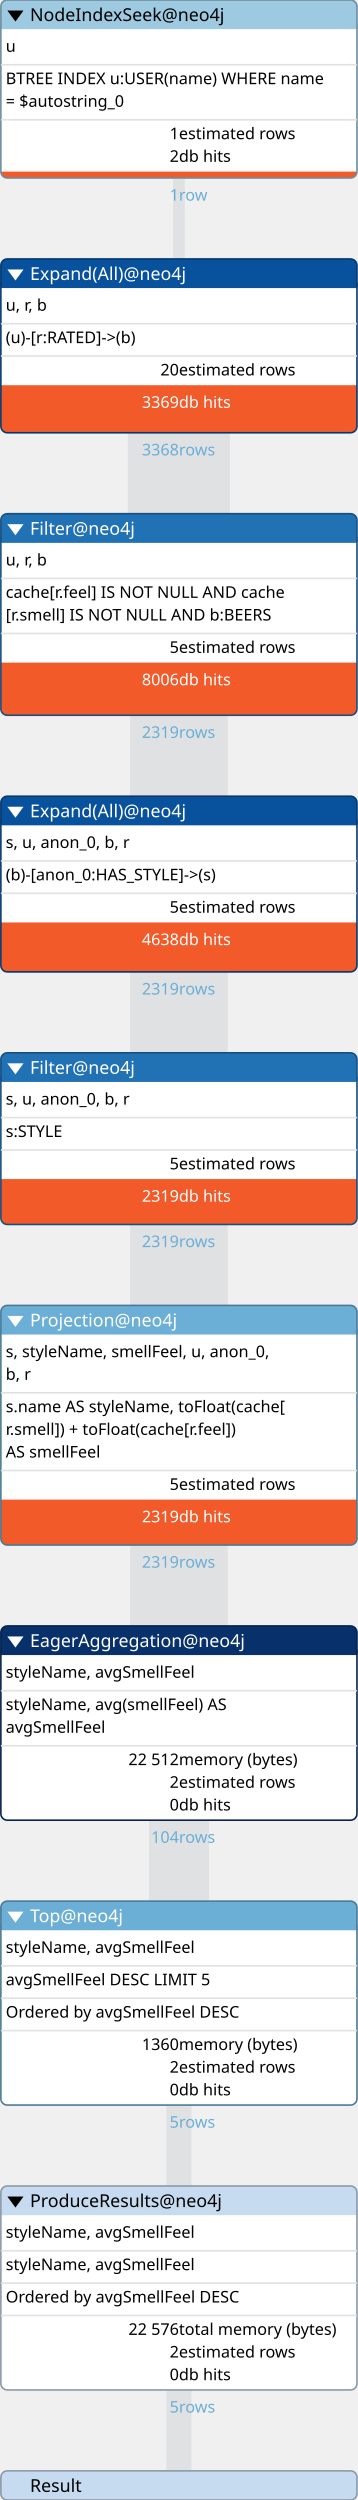
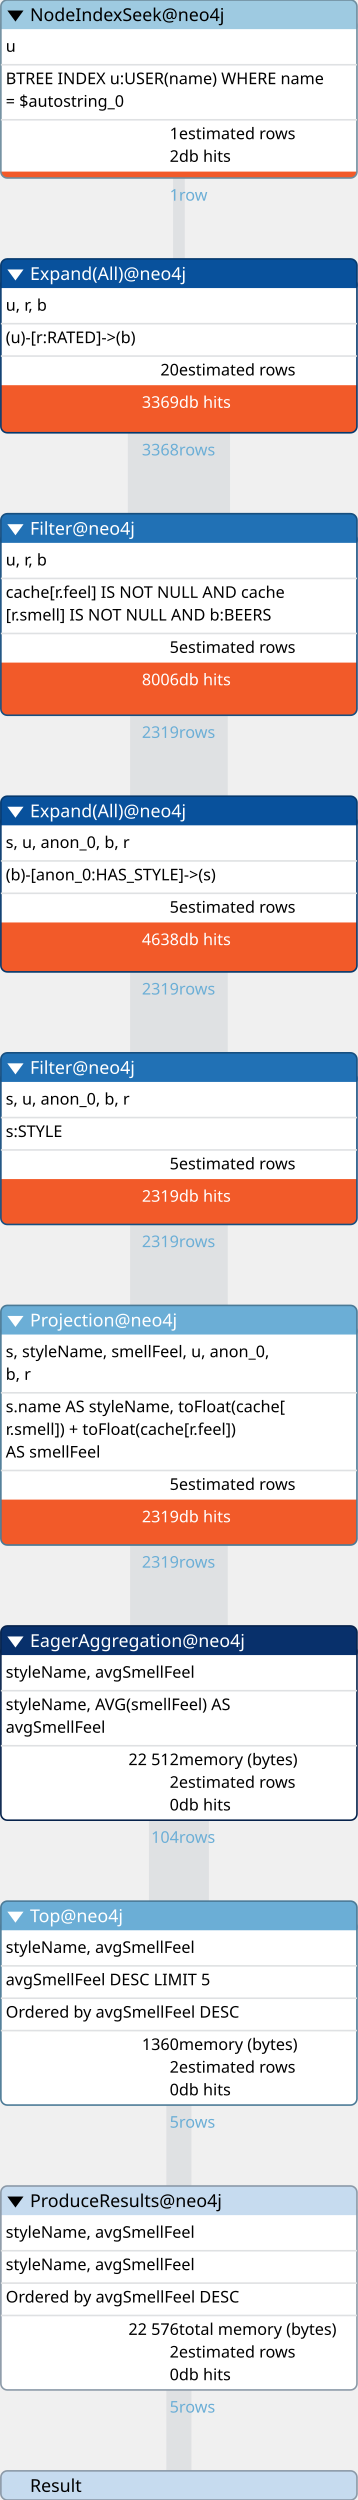
<svg xmlns="http://www.w3.org/2000/svg" width="221.072" height="1544.547" viewBox="-0.536 -1594.547 221.072 1544.547">
  <g class="layer links">
    <g class="link">
      <path fill="#DFE1E3" d="M 113.609 -1484.571 C 113.609 -1461.868 113.609 -1461.868 113.609 -1434.571 L 106.391 -1434.571 C 106.391 -1457.273 106.391 -1457.273 106.391 -1484.571 Z" />
      <text font-size="10" font-family="sans-serif" fill="rgb(107, 174, 214)" x="110" y="-1470.571" text-anchor="end">1 </text>
      <text font-size="10" font-family="sans-serif" fill="rgb(107, 174, 214)" x="110" y="-1470.571" text-anchor="start">row</text>
    </g>
    <g class="link">
      <path fill="#DFE1E3" d="M 141.572 -1327.174 C 141.572 -1318.089 141.572 -1318.089 141.572 -1277.174 L 78.428 -1277.174 C 78.428 -1286.258 78.428 -1286.258 78.428 -1327.174 Z" />
      <text font-size="10" font-family="sans-serif" fill="rgb(107, 174, 214)" x="110" y="-1313.174" text-anchor="end">3368 </text>
      <text font-size="10" font-family="sans-serif" fill="rgb(107, 174, 214)" x="110" y="-1313.174" text-anchor="start">rows</text>
    </g>
    <g class="link">
      <path fill="#DFE1E3" d="M 140.168 -1152.645 C 140.168 -1143.56 140.168 -1143.56 140.168 -1102.645 L 79.832 -1102.645 C 79.832 -1111.73 79.832 -1111.73 79.832 -1152.645 Z" />
      <text font-size="10" font-family="sans-serif" fill="rgb(107, 174, 214)" x="110" y="-1138.645" text-anchor="end">2319 </text>
      <text font-size="10" font-family="sans-serif" fill="rgb(107, 174, 214)" x="110" y="-1138.645" text-anchor="start">rows</text>
    </g>
    <g class="link">
      <path fill="#DFE1E3" d="M 140.168 -994.091 C 140.168 -985.007 140.168 -985.007 140.168 -944.091 L 79.832 -944.091 C 79.832 -953.176 79.832 -953.176 79.832 -994.091 Z" />
      <text font-size="10" font-family="sans-serif" fill="rgb(107, 174, 214)" x="110" y="-980.091" text-anchor="end">2319 </text>
      <text font-size="10" font-family="sans-serif" fill="rgb(107, 174, 214)" x="110" y="-980.091" text-anchor="start">rows</text>
    </g>
    <g class="link">
      <path fill="#DFE1E3" d="M 140.168 -838.046 C 140.168 -828.961 140.168 -828.961 140.168 -788.046 L 79.832 -788.046 C 79.832 -797.13 79.832 -797.13 79.832 -838.046 Z" />
      <text font-size="10" font-family="sans-serif" fill="rgb(107, 174, 214)" x="110" y="-824.046" text-anchor="end">2319 </text>
      <text font-size="10" font-family="sans-serif" fill="rgb(107, 174, 214)" x="110" y="-824.046" text-anchor="start">rows</text>
    </g>
    <g class="link">
      <path fill="#DFE1E3" d="M 140.168 -640 C 140.168 -630.915 140.168 -630.915 140.168 -590 L 79.832 -590 C 79.832 -599.085 79.832 -599.085 79.832 -640 Z" />
      <text font-size="10" font-family="sans-serif" fill="rgb(107, 174, 214)" x="110" y="-626" text-anchor="end">2319 </text>
      <text font-size="10" font-family="sans-serif" fill="rgb(107, 174, 214)" x="110" y="-626" text-anchor="start">rows</text>
    </g>
    <g class="link">
      <path fill="#DFE1E3" d="M 128.517 -470 C 128.517 -456.788 128.517 -456.788 128.517 -420 L 91.483 -420 C 91.483 -433.212 91.483 -433.212 91.483 -470 Z" />
      <text font-size="10" font-family="sans-serif" fill="rgb(107, 174, 214)" x="110" y="-456" text-anchor="end">104 </text>
      <text font-size="10" font-family="sans-serif" fill="rgb(107, 174, 214)" x="110" y="-456" text-anchor="start">rows</text>
    </g>
    <g class="link">
      <path fill="#DFE1E3" d="M 117.744 -294 C 117.744 -273.93 117.744 -273.93 117.744 -244 L 102.256 -244 C 102.256 -264.07 102.256 -264.07 102.256 -294 Z" />
      <text font-size="10" font-family="sans-serif" fill="rgb(107, 174, 214)" x="110" y="-280" text-anchor="end">5 </text>
      <text font-size="10" font-family="sans-serif" fill="rgb(107, 174, 214)" x="110" y="-280" text-anchor="start">rows</text>
    </g>
    <g class="link">
      <path fill="#DFE1E3" d="M 117.744 -118 C 117.744 -97.93 117.744 -97.93 117.744 -68 L 102.256 -68 C 102.256 -88.07 102.256 -88.07 102.256 -118 Z" />
      <text font-size="10" font-family="sans-serif" fill="rgb(107, 174, 214)" x="110" y="-104" text-anchor="end">5 </text>
      <text font-size="10" font-family="sans-serif" fill="rgb(107, 174, 214)" x="110" y="-104" text-anchor="start">rows</text>
    </g>
  </g>
  <g class="layer operators">
    <g class="operator" transform="translate(0, -68)">
      <rect class="background" width="220" height="18" rx="4" ry="4" fill="rgb(255, 255, 255)" />
      <g class="header" pointer-events="all">
        <path class="banner" d="M 216 0 A 4 4 0 0 1 220 4 L 220 14 A 4 4 0 0 1 216 18 L 4 18 A 4 4 0 0 1 0 14 L 0 4 A 4 4 0 0 1 4 0 Z" style="fill: rgb(198, 219, 239);" />
        <text class="title" font-size="11" font-family="sans-serif" x="18" y="13" fill="#000000">Result</text>
      </g>
      <path class="cost" fill="#F25A29" d="M 216 18 A 4 4 0 0 1 216 18 L 4 18 A 4 4 0 0 1 4 18 Z" />
      <rect class="outline" width="220" rx="4" ry="4" fill="none" stroke-width="1" style="stroke: rgb(139, 153, 167);" height="18" />
    </g>
    <g class="operator" transform="translate(0, -244)">
      <rect class="background" width="220" height="126" rx="4" ry="4" fill="rgb(255, 255, 255)" />
      <g class="header" pointer-events="all">
        <path class="banner" d="M 216 0 A 4 4 0 0 1 220 4 L 220 14 A 4 4 0 0 1 220 18 L 0 18 A 4 4 0 0 1 0 14 L 0 4 A 4 4 0 0 1 4 0 Z" style="fill: rgb(198, 219, 239);" />
        <path class="expand" fill="#000000" d="M -5 -10 L 8.66 0 L -5 10 Z" transform="translate(9, 9) rotate(90) scale(0.5,0.5)" />
        <text class="title" font-size="11" font-family="sans-serif" x="18" y="13" fill="#000000">ProduceResults@neo4j</text>
      </g>
      <path class="cost" fill="#F25A29" d="M 216 126 A 4 4 0 0 1 216 126 L 4 126 A 4 4 0 0 1 4 126 Z" />
      <rect class="outline" width="220" rx="4" ry="4" fill="none" stroke-width="1" style="stroke: rgb(139, 153, 167);" height="126" />
      <g class="detail identifiers" transform="translate(0, 32)" font-family="'Fira Code',Monaco,'Courier New',Terminal,monospace">
        <text font-size="10" x="3" text-anchor="start" fill="black" font-family="sans-serif">styleName, avgSmellFeel</text>
      </g>
      <g class="detail padding" transform="translate(0, 46)" font-family="'Helvetica Neue',Helvetica,Arial,sans-serif">
        <text font-size="10" x="3" text-anchor="start" fill="black" font-family="sans-serif" />
        <path class="divider" visibility="visible" d="M 0 -6 L 220 -6" stroke="#DFE1E3" />
      </g>
      <g class="detail expression" transform="translate(0, 52)" font-family="'Fira Code',Monaco,'Courier New',Terminal,monospace">
        <text font-size="10" x="3" text-anchor="start" fill="black" font-family="sans-serif">styleName, avgSmellFeel</text>
      </g>
      <g class="detail padding" transform="translate(0, 66)" font-family="'Helvetica Neue',Helvetica,Arial,sans-serif">
        <text font-size="10" x="3" text-anchor="start" fill="black" font-family="sans-serif" />
        <path class="divider" visibility="visible" d="M 0 -6 L 220 -6" stroke="#DFE1E3" />
      </g>
      <g class="detail order" transform="translate(0, 72)" font-family="'Helvetica Neue',Helvetica,Arial,sans-serif">
        <text font-size="10" x="3" text-anchor="start" fill="black" font-family="sans-serif">Ordered by avgSmellFeel DESC</text>
      </g>
      <g class="detail padding" transform="translate(0, 86)" font-family="'Helvetica Neue',Helvetica,Arial,sans-serif">
        <text font-size="10" x="3" text-anchor="start" fill="black" font-family="sans-serif" />
        <path class="divider" visibility="visible" d="M 0 -6 L 220 -6" stroke="#DFE1E3" />
      </g>
      <g class="detail global-memory" transform="translate(0, 92)" font-family="'Helvetica Neue',Helvetica,Arial,sans-serif">
        <text font-size="10" x="110" text-anchor="end" fill="black" font-family="sans-serif">22 576 </text>
        <text font-size="10" x="110" text-anchor="start" fill="black" font-family="sans-serif">total memory (bytes)</text>
      </g>
      <g class="detail estimated-rows" transform="translate(0, 106)" font-family="'Helvetica Neue',Helvetica,Arial,sans-serif">
        <text font-size="10" x="110" text-anchor="end" fill="black" font-family="sans-serif">2 </text>
        <text font-size="10" x="110" text-anchor="start" fill="black" font-family="sans-serif">estimated rows</text>
      </g>
      <g class="detail db-hits" transform="translate(0, 120)" font-family="'Helvetica Neue',Helvetica,Arial,sans-serif">
        <text font-size="10" x="110" text-anchor="end" fill="black" font-family="sans-serif">0 </text>
        <text font-size="10" x="110" text-anchor="start" fill="black" font-family="sans-serif">db hits</text>
      </g>
    </g>
    <g class="operator" transform="translate(0, -420)">
      <rect class="background" width="220" height="126" rx="4" ry="4" fill="rgb(255, 255, 255)" />
      <g class="header" pointer-events="all">
        <path class="banner" d="M 216 0 A 4 4 0 0 1 220 4 L 220 14 A 4 4 0 0 1 220 18 L 0 18 A 4 4 0 0 1 0 14 L 0 4 A 4 4 0 0 1 4 0 Z" style="fill: rgb(107, 174, 214);" />
        <path class="expand" fill="#FFFFFF" d="M -5 -10 L 8.66 0 L -5 10 Z" transform="translate(9, 9) rotate(90) scale(0.5,0.5)" />
        <text class="title" font-size="11" font-family="sans-serif" x="18" y="13" fill="#FFFFFF">Top@neo4j</text>
      </g>
      <path class="cost" fill="#F25A29" d="M 216 126 A 4 4 0 0 1 216 126 L 4 126 A 4 4 0 0 1 4 126 Z" />
      <rect class="outline" width="220" rx="4" ry="4" fill="none" stroke-width="1" style="stroke: rgb(75, 122, 150);" height="126" />
      <g class="detail identifiers" transform="translate(0, 32)" font-family="'Fira Code',Monaco,'Courier New',Terminal,monospace">
        <text font-size="10" x="3" text-anchor="start" fill="black" font-family="sans-serif">styleName, avgSmellFeel</text>
      </g>
      <g class="detail padding" transform="translate(0, 46)" font-family="'Helvetica Neue',Helvetica,Arial,sans-serif">
        <text font-size="10" x="3" text-anchor="start" fill="black" font-family="sans-serif" />
        <path class="divider" visibility="visible" d="M 0 -6 L 220 -6" stroke="#DFE1E3" />
      </g>
      <g class="detail expression" transform="translate(0, 52)" font-family="'Fira Code',Monaco,'Courier New',Terminal,monospace">
        <text font-size="10" x="3" text-anchor="start" fill="black" font-family="sans-serif">avgSmellFeel DESC LIMIT 5</text>
      </g>
      <g class="detail padding" transform="translate(0, 66)" font-family="'Helvetica Neue',Helvetica,Arial,sans-serif">
        <text font-size="10" x="3" text-anchor="start" fill="black" font-family="sans-serif" />
        <path class="divider" visibility="visible" d="M 0 -6 L 220 -6" stroke="#DFE1E3" />
      </g>
      <g class="detail order" transform="translate(0, 72)" font-family="'Helvetica Neue',Helvetica,Arial,sans-serif">
        <text font-size="10" x="3" text-anchor="start" fill="black" font-family="sans-serif">Ordered by avgSmellFeel DESC</text>
      </g>
      <g class="detail padding" transform="translate(0, 86)" font-family="'Helvetica Neue',Helvetica,Arial,sans-serif">
        <text font-size="10" x="3" text-anchor="start" fill="black" font-family="sans-serif" />
        <path class="divider" visibility="visible" d="M 0 -6 L 220 -6" stroke="#DFE1E3" />
      </g>
      <g class="detail operator-memory" transform="translate(0, 92)" font-family="'Helvetica Neue',Helvetica,Arial,sans-serif">
        <text font-size="10" x="110" text-anchor="end" fill="black" font-family="sans-serif">1360 </text>
        <text font-size="10" x="110" text-anchor="start" fill="black" font-family="sans-serif">memory (bytes)</text>
      </g>
      <g class="detail estimated-rows" transform="translate(0, 106)" font-family="'Helvetica Neue',Helvetica,Arial,sans-serif">
        <text font-size="10" x="110" text-anchor="end" fill="black" font-family="sans-serif">2 </text>
        <text font-size="10" x="110" text-anchor="start" fill="black" font-family="sans-serif">estimated rows</text>
      </g>
      <g class="detail db-hits" transform="translate(0, 120)" font-family="'Helvetica Neue',Helvetica,Arial,sans-serif">
        <text font-size="10" x="110" text-anchor="end" fill="black" font-family="sans-serif">0 </text>
        <text font-size="10" x="110" text-anchor="start" fill="black" font-family="sans-serif">db hits</text>
      </g>
    </g>
    <g class="operator" transform="translate(0, -590)">
      <rect class="background" width="220" height="120" rx="4" ry="4" fill="rgb(255, 255, 255)" />
      <g class="header" pointer-events="all">
        <path class="banner" d="M 216 0 A 4 4 0 0 1 220 4 L 220 14 A 4 4 0 0 1 220 18 L 0 18 A 4 4 0 0 1 0 14 L 0 4 A 4 4 0 0 1 4 0 Z" style="fill: rgb(8, 48, 107);" />
        <path class="expand" fill="#FFFFFF" d="M -5 -10 L 8.66 0 L -5 10 Z" transform="translate(9, 9) rotate(90) scale(0.5,0.5)" />
        <text class="title" font-size="11" font-family="sans-serif" x="18" y="13" fill="#FFFFFF">EagerAggregation@neo4j</text>
      </g>
      <path class="cost" fill="#F25A29" d="M 216 120 A 4 4 0 0 1 216 120 L 4 120 A 4 4 0 0 1 4 120 Z" />
      <rect class="outline" width="220" rx="4" ry="4" fill="none" stroke-width="1" style="stroke: rgb(6, 34, 75);" height="120" />
      <g class="detail identifiers" transform="translate(0, 32)" font-family="'Fira Code',Monaco,'Courier New',Terminal,monospace">
        <text font-size="10" x="3" text-anchor="start" fill="black" font-family="sans-serif">styleName, avgSmellFeel</text>
      </g>
      <g class="detail padding" transform="translate(0, 46)" font-family="'Helvetica Neue',Helvetica,Arial,sans-serif">
        <text font-size="10" x="3" text-anchor="start" fill="black" font-family="sans-serif" />
        <path class="divider" visibility="visible" d="M 0 -6 L 220 -6" stroke="#DFE1E3" />
      </g>
      <g class="detail expression" transform="translate(0, 52)" font-family="'Fira Code',Monaco,'Courier New',Terminal,monospace">
-         <text font-size="10" x="3" text-anchor="start" fill="black" font-family="sans-serif">styleName, avg(smellFeel) AS </text>
+         <text font-size="10" x="3" text-anchor="start" fill="black" font-family="sans-serif">styleName, AVG(smellFeel) AS </text>
      </g>
      <g class="detail expression" transform="translate(0, 66)" font-family="'Fira Code',Monaco,'Courier New',Terminal,monospace">
        <text font-size="10" x="3" text-anchor="start" fill="black" font-family="sans-serif">avgSmellFeel</text>
      </g>
      <g class="detail padding" transform="translate(0, 80)" font-family="'Helvetica Neue',Helvetica,Arial,sans-serif">
        <text font-size="10" x="3" text-anchor="start" fill="black" font-family="sans-serif" />
        <path class="divider" visibility="visible" d="M 0 -6 L 220 -6" stroke="#DFE1E3" />
      </g>
      <g class="detail operator-memory" transform="translate(0, 86)" font-family="'Helvetica Neue',Helvetica,Arial,sans-serif">
        <text font-size="10" x="110" text-anchor="end" fill="black" font-family="sans-serif">22 512 </text>
        <text font-size="10" x="110" text-anchor="start" fill="black" font-family="sans-serif">memory (bytes)</text>
      </g>
      <g class="detail estimated-rows" transform="translate(0, 100)" font-family="'Helvetica Neue',Helvetica,Arial,sans-serif">
        <text font-size="10" x="110" text-anchor="end" fill="black" font-family="sans-serif">2 </text>
        <text font-size="10" x="110" text-anchor="start" fill="black" font-family="sans-serif">estimated rows</text>
      </g>
      <g class="detail db-hits" transform="translate(0, 114)" font-family="'Helvetica Neue',Helvetica,Arial,sans-serif">
        <text font-size="10" x="110" text-anchor="end" fill="black" font-family="sans-serif">0 </text>
        <text font-size="10" x="110" text-anchor="start" fill="black" font-family="sans-serif">db hits</text>
      </g>
    </g>
    <g class="operator" transform="translate(0, -788.0457)">
      <rect class="background" width="220" height="148.046" rx="4" ry="4" fill="rgb(255, 255, 255)" />
      <g class="header" pointer-events="all">
        <path class="banner" d="M 216 0 A 4 4 0 0 1 220 4 L 220 14 A 4 4 0 0 1 220 18 L 0 18 A 4 4 0 0 1 0 14 L 0 4 A 4 4 0 0 1 4 0 Z" style="fill: rgb(107, 174, 214);" />
        <path class="expand" fill="#FFFFFF" d="M -5 -10 L 8.66 0 L -5 10 Z" transform="translate(9, 9) rotate(90) scale(0.5,0.5)" />
        <text class="title" font-size="11" font-family="sans-serif" x="18" y="13" fill="#FFFFFF">Projection@neo4j</text>
      </g>
      <path class="cost" fill="#F25A29" d="M 0 120 L 220 120 L 220 144.046 A 4 4 0 0 1 216 148.046 L 4 148.046 A 4 4 0 0 1 0 144.046 Z" />
      <text class="cost" font-size="10" font-family="sans-serif" fill="white" x="110" text-anchor="end" y="134">2319 </text>
      <text class="cost" font-size="10" font-family="sans-serif" fill="white" x="110" text-anchor="start" y="134">db hits</text>
      <rect class="outline" width="220" rx="4" ry="4" fill="none" stroke-width="1" style="stroke: rgb(75, 122, 150);" height="148.046" />
      <g class="detail identifiers" transform="translate(0, 32)" font-family="'Fira Code',Monaco,'Courier New',Terminal,monospace">
        <text font-size="10" x="3" text-anchor="start" fill="black" font-family="sans-serif">s, styleName, smellFeel, u, anon_0,</text>
      </g>
      <g class="detail identifiers" transform="translate(0, 46)" font-family="'Fira Code',Monaco,'Courier New',Terminal,monospace">
        <text font-size="10" x="3" text-anchor="start" fill="black" font-family="sans-serif"> b, r</text>
      </g>
      <g class="detail padding" transform="translate(0, 60)" font-family="'Helvetica Neue',Helvetica,Arial,sans-serif">
        <text font-size="10" x="3" text-anchor="start" fill="black" font-family="sans-serif" />
        <path class="divider" visibility="visible" d="M 0 -6 L 220 -6" stroke="#DFE1E3" />
      </g>
      <g class="detail expression" transform="translate(0, 66)" font-family="'Fira Code',Monaco,'Courier New',Terminal,monospace">
        <text font-size="10" x="3" text-anchor="start" fill="black" font-family="sans-serif">s.name AS styleName, toFloat(cache[</text>
      </g>
      <g class="detail expression" transform="translate(0, 80)" font-family="'Fira Code',Monaco,'Courier New',Terminal,monospace">
        <text font-size="10" x="3" text-anchor="start" fill="black" font-family="sans-serif">r.smell]) + toFloat(cache[r.feel]) </text>
      </g>
      <g class="detail expression" transform="translate(0, 94)" font-family="'Fira Code',Monaco,'Courier New',Terminal,monospace">
        <text font-size="10" x="3" text-anchor="start" fill="black" font-family="sans-serif">AS smellFeel</text>
      </g>
      <g class="detail padding" transform="translate(0, 108)" font-family="'Helvetica Neue',Helvetica,Arial,sans-serif">
        <text font-size="10" x="3" text-anchor="start" fill="black" font-family="sans-serif" />
        <path class="divider" visibility="visible" d="M 0 -6 L 220 -6" stroke="#DFE1E3" />
      </g>
      <g class="detail estimated-rows" transform="translate(0, 114)" font-family="'Helvetica Neue',Helvetica,Arial,sans-serif">
        <text font-size="10" x="110" text-anchor="end" fill="black" font-family="sans-serif">5 </text>
        <text font-size="10" x="110" text-anchor="start" fill="black" font-family="sans-serif">estimated rows</text>
      </g>
    </g>
    <g class="operator" transform="translate(0, -944.0915)">
      <rect class="background" width="220" height="106.046" rx="4" ry="4" fill="rgb(255, 255, 255)" />
      <g class="header" pointer-events="all">
        <path class="banner" d="M 216 0 A 4 4 0 0 1 220 4 L 220 14 A 4 4 0 0 1 220 18 L 0 18 A 4 4 0 0 1 0 14 L 0 4 A 4 4 0 0 1 4 0 Z" style="fill: rgb(33, 113, 181);" />
        <path class="expand" fill="#FFFFFF" d="M -5 -10 L 8.66 0 L -5 10 Z" transform="translate(9, 9) rotate(90) scale(0.5,0.5)" />
        <text class="title" font-size="11" font-family="sans-serif" x="18" y="13" fill="#FFFFFF">Filter@neo4j</text>
      </g>
      <path class="cost" fill="#F25A29" d="M 0 78 L 220 78 L 220 102.046 A 4 4 0 0 1 216 106.046 L 4 106.046 A 4 4 0 0 1 0 102.046 Z" />
      <text class="cost" font-size="10" font-family="sans-serif" fill="white" x="110" text-anchor="end" y="92">2319 </text>
      <text class="cost" font-size="10" font-family="sans-serif" fill="white" x="110" text-anchor="start" y="92">db hits</text>
      <rect class="outline" width="220" rx="4" ry="4" fill="none" stroke-width="1" style="stroke: rgb(23, 79, 127);" height="106.046" />
      <g class="detail identifiers" transform="translate(0, 32)" font-family="'Fira Code',Monaco,'Courier New',Terminal,monospace">
        <text font-size="10" x="3" text-anchor="start" fill="black" font-family="sans-serif">s, u, anon_0, b, r</text>
      </g>
      <g class="detail padding" transform="translate(0, 46)" font-family="'Helvetica Neue',Helvetica,Arial,sans-serif">
        <text font-size="10" x="3" text-anchor="start" fill="black" font-family="sans-serif" />
        <path class="divider" visibility="visible" d="M 0 -6 L 220 -6" stroke="#DFE1E3" />
      </g>
      <g class="detail expression" transform="translate(0, 52)" font-family="'Fira Code',Monaco,'Courier New',Terminal,monospace">
        <text font-size="10" x="3" text-anchor="start" fill="black" font-family="sans-serif">s:STYLE</text>
      </g>
      <g class="detail padding" transform="translate(0, 66)" font-family="'Helvetica Neue',Helvetica,Arial,sans-serif">
        <text font-size="10" x="3" text-anchor="start" fill="black" font-family="sans-serif" />
        <path class="divider" visibility="visible" d="M 0 -6 L 220 -6" stroke="#DFE1E3" />
      </g>
      <g class="detail estimated-rows" transform="translate(0, 72)" font-family="'Helvetica Neue',Helvetica,Arial,sans-serif">
        <text font-size="10" x="110" text-anchor="end" fill="black" font-family="sans-serif">5 </text>
        <text font-size="10" x="110" text-anchor="start" fill="black" font-family="sans-serif">estimated rows</text>
      </g>
    </g>
    <g class="operator" transform="translate(0, -1102.645)">
      <rect class="background" width="220" height="108.554" rx="4" ry="4" fill="rgb(255, 255, 255)" />
      <g class="header" pointer-events="all">
        <path class="banner" d="M 216 0 A 4 4 0 0 1 220 4 L 220 14 A 4 4 0 0 1 220 18 L 0 18 A 4 4 0 0 1 0 14 L 0 4 A 4 4 0 0 1 4 0 Z" style="fill: rgb(8, 81, 156);" />
        <path class="expand" fill="#FFFFFF" d="M -5 -10 L 8.66 0 L -5 10 Z" transform="translate(9, 9) rotate(90) scale(0.5,0.5)" />
        <text class="title" font-size="11" font-family="sans-serif" x="18" y="13" fill="#FFFFFF">Expand(All)@neo4j</text>
      </g>
      <path class="cost" fill="#F25A29" d="M 0 78 L 220 78 L 220 104.554 A 4 4 0 0 1 216 108.554 L 4 108.554 A 4 4 0 0 1 0 104.554 Z" />
      <text class="cost" font-size="10" font-family="sans-serif" fill="white" x="110" text-anchor="end" y="92">4638 </text>
      <text class="cost" font-size="10" font-family="sans-serif" fill="white" x="110" text-anchor="start" y="92">db hits</text>
      <rect class="outline" width="220" rx="4" ry="4" fill="none" stroke-width="1" style="stroke: rgb(6, 57, 109);" height="108.554" />
      <g class="detail identifiers" transform="translate(0, 32)" font-family="'Fira Code',Monaco,'Courier New',Terminal,monospace">
        <text font-size="10" x="3" text-anchor="start" fill="black" font-family="sans-serif">s, u, anon_0, b, r</text>
      </g>
      <g class="detail padding" transform="translate(0, 46)" font-family="'Helvetica Neue',Helvetica,Arial,sans-serif">
        <text font-size="10" x="3" text-anchor="start" fill="black" font-family="sans-serif" />
        <path class="divider" visibility="visible" d="M 0 -6 L 220 -6" stroke="#DFE1E3" />
      </g>
      <g class="detail expression" transform="translate(0, 52)" font-family="'Fira Code',Monaco,'Courier New',Terminal,monospace">
        <text font-size="10" x="3" text-anchor="start" fill="black" font-family="sans-serif">(b)-[anon_0:HAS_STYLE]-&gt;(s)</text>
      </g>
      <g class="detail padding" transform="translate(0, 66)" font-family="'Helvetica Neue',Helvetica,Arial,sans-serif">
        <text font-size="10" x="3" text-anchor="start" fill="black" font-family="sans-serif" />
        <path class="divider" visibility="visible" d="M 0 -6 L 220 -6" stroke="#DFE1E3" />
      </g>
      <g class="detail estimated-rows" transform="translate(0, 72)" font-family="'Helvetica Neue',Helvetica,Arial,sans-serif">
        <text font-size="10" x="110" text-anchor="end" fill="black" font-family="sans-serif">5 </text>
        <text font-size="10" x="110" text-anchor="start" fill="black" font-family="sans-serif">estimated rows</text>
      </g>
    </g>
    <g class="operator" transform="translate(0, -1277.174)">
      <rect class="background" width="220" height="124.529" rx="4" ry="4" fill="rgb(255, 255, 255)" />
      <g class="header" pointer-events="all">
        <path class="banner" d="M 216 0 A 4 4 0 0 1 220 4 L 220 14 A 4 4 0 0 1 220 18 L 0 18 A 4 4 0 0 1 0 14 L 0 4 A 4 4 0 0 1 4 0 Z" style="fill: rgb(33, 113, 181);" />
        <path class="expand" fill="#FFFFFF" d="M -5 -10 L 8.66 0 L -5 10 Z" transform="translate(9, 9) rotate(90) scale(0.5,0.5)" />
        <text class="title" font-size="11" font-family="sans-serif" x="18" y="13" fill="#FFFFFF">Filter@neo4j</text>
      </g>
      <path class="cost" fill="#F25A29" d="M 0 92 L 220 92 L 220 120.529 A 4 4 0 0 1 216 124.529 L 4 124.529 A 4 4 0 0 1 0 120.529 Z" />
      <text class="cost" font-size="10" font-family="sans-serif" fill="white" x="110" text-anchor="end" y="106">8006 </text>
      <text class="cost" font-size="10" font-family="sans-serif" fill="white" x="110" text-anchor="start" y="106">db hits</text>
      <rect class="outline" width="220" rx="4" ry="4" fill="none" stroke-width="1" style="stroke: rgb(23, 79, 127);" height="124.529" />
      <g class="detail identifiers" transform="translate(0, 32)" font-family="'Fira Code',Monaco,'Courier New',Terminal,monospace">
        <text font-size="10" x="3" text-anchor="start" fill="black" font-family="sans-serif">u, r, b</text>
      </g>
      <g class="detail padding" transform="translate(0, 46)" font-family="'Helvetica Neue',Helvetica,Arial,sans-serif">
        <text font-size="10" x="3" text-anchor="start" fill="black" font-family="sans-serif" />
        <path class="divider" visibility="visible" d="M 0 -6 L 220 -6" stroke="#DFE1E3" />
      </g>
      <g class="detail expression" transform="translate(0, 52)" font-family="'Fira Code',Monaco,'Courier New',Terminal,monospace">
        <text font-size="10" x="3" text-anchor="start" fill="black" font-family="sans-serif">cache[r.feel] IS NOT NULL AND cache</text>
      </g>
      <g class="detail expression" transform="translate(0, 66)" font-family="'Fira Code',Monaco,'Courier New',Terminal,monospace">
        <text font-size="10" x="3" text-anchor="start" fill="black" font-family="sans-serif">[r.smell] IS NOT NULL AND b:BEERS</text>
      </g>
      <g class="detail padding" transform="translate(0, 80)" font-family="'Helvetica Neue',Helvetica,Arial,sans-serif">
        <text font-size="10" x="3" text-anchor="start" fill="black" font-family="sans-serif" />
        <path class="divider" visibility="visible" d="M 0 -6 L 220 -6" stroke="#DFE1E3" />
      </g>
      <g class="detail estimated-rows" transform="translate(0, 86)" font-family="'Helvetica Neue',Helvetica,Arial,sans-serif">
        <text font-size="10" x="110" text-anchor="end" fill="black" font-family="sans-serif">5 </text>
        <text font-size="10" x="110" text-anchor="start" fill="black" font-family="sans-serif">estimated rows</text>
      </g>
    </g>
    <g class="operator" transform="translate(0, -1434.571)">
      <rect class="background" width="220" height="107.397" rx="4" ry="4" fill="rgb(255, 255, 255)" />
      <g class="header" pointer-events="all">
        <path class="banner" d="M 216 0 A 4 4 0 0 1 220 4 L 220 14 A 4 4 0 0 1 220 18 L 0 18 A 4 4 0 0 1 0 14 L 0 4 A 4 4 0 0 1 4 0 Z" style="fill: rgb(8, 81, 156);" />
        <path class="expand" fill="#FFFFFF" d="M -5 -10 L 8.66 0 L -5 10 Z" transform="translate(9, 9) rotate(90) scale(0.5,0.5)" />
        <text class="title" font-size="11" font-family="sans-serif" x="18" y="13" fill="#FFFFFF">Expand(All)@neo4j</text>
      </g>
      <path class="cost" fill="#F25A29" d="M 0 78 L 220 78 L 220 103.397 A 4 4 0 0 1 216 107.397 L 4 107.397 A 4 4 0 0 1 0 103.397 Z" />
      <text class="cost" font-size="10" font-family="sans-serif" fill="white" x="110" text-anchor="end" y="92">3369 </text>
      <text class="cost" font-size="10" font-family="sans-serif" fill="white" x="110" text-anchor="start" y="92">db hits</text>
      <rect class="outline" width="220" rx="4" ry="4" fill="none" stroke-width="1" style="stroke: rgb(6, 57, 109);" height="107.397" />
      <g class="detail identifiers" transform="translate(0, 32)" font-family="'Fira Code',Monaco,'Courier New',Terminal,monospace">
        <text font-size="10" x="3" text-anchor="start" fill="black" font-family="sans-serif">u, r, b</text>
      </g>
      <g class="detail padding" transform="translate(0, 46)" font-family="'Helvetica Neue',Helvetica,Arial,sans-serif">
        <text font-size="10" x="3" text-anchor="start" fill="black" font-family="sans-serif" />
        <path class="divider" visibility="visible" d="M 0 -6 L 220 -6" stroke="#DFE1E3" />
      </g>
      <g class="detail expression" transform="translate(0, 52)" font-family="'Fira Code',Monaco,'Courier New',Terminal,monospace">
        <text font-size="10" x="3" text-anchor="start" fill="black" font-family="sans-serif">(u)-[r:RATED]-&gt;(b)</text>
      </g>
      <g class="detail padding" transform="translate(0, 66)" font-family="'Helvetica Neue',Helvetica,Arial,sans-serif">
        <text font-size="10" x="3" text-anchor="start" fill="black" font-family="sans-serif" />
        <path class="divider" visibility="visible" d="M 0 -6 L 220 -6" stroke="#DFE1E3" />
      </g>
      <g class="detail estimated-rows" transform="translate(0, 72)" font-family="'Helvetica Neue',Helvetica,Arial,sans-serif">
        <text font-size="10" x="110" text-anchor="end" fill="black" font-family="sans-serif">20 </text>
        <text font-size="10" x="110" text-anchor="start" fill="black" font-family="sans-serif">estimated rows</text>
      </g>
    </g>
    <g class="operator" transform="translate(0, -1594.547)">
      <rect class="background" width="220" height="109.976" rx="4" ry="4" fill="rgb(255, 255, 255)" />
      <g class="header" pointer-events="all">
        <path class="banner" d="M 216 0 A 4 4 0 0 1 220 4 L 220 14 A 4 4 0 0 1 220 18 L 0 18 A 4 4 0 0 1 0 14 L 0 4 A 4 4 0 0 1 4 0 Z" style="fill: rgb(158, 202, 225);" />
        <path class="expand" fill="#000000" d="M -5 -10 L 8.66 0 L -5 10 Z" transform="translate(9, 9) rotate(90) scale(0.5,0.5)" />
        <text class="title" font-size="11" font-family="sans-serif" x="18" y="13" fill="#000000">NodeIndexSeek@neo4j</text>
      </g>
      <path class="cost" fill="#F25A29" d="M 220 106 A 4 4 0 0 1 216 109.976 L 4 109.976 A 4 4 0 0 1 0 106 Z" />
      <rect class="outline" width="220" rx="4" ry="4" fill="none" stroke-width="1" style="stroke: rgb(111, 141, 158);" height="109.976" />
      <g class="detail identifiers" transform="translate(0, 32)" font-family="'Fira Code',Monaco,'Courier New',Terminal,monospace">
        <text font-size="10" x="3" text-anchor="start" fill="black" font-family="sans-serif">u</text>
      </g>
      <g class="detail padding" transform="translate(0, 46)" font-family="'Helvetica Neue',Helvetica,Arial,sans-serif">
        <text font-size="10" x="3" text-anchor="start" fill="black" font-family="sans-serif" />
        <path class="divider" visibility="visible" d="M 0 -6 L 220 -6" stroke="#DFE1E3" />
      </g>
      <g class="detail expression" transform="translate(0, 52)" font-family="'Fira Code',Monaco,'Courier New',Terminal,monospace">
        <text font-size="10" x="3" text-anchor="start" fill="black" font-family="sans-serif">BTREE INDEX u:USER(name) WHERE name</text>
      </g>
      <g class="detail expression" transform="translate(0, 66)" font-family="'Fira Code',Monaco,'Courier New',Terminal,monospace">
        <text font-size="10" x="3" text-anchor="start" fill="black" font-family="sans-serif"> = $autostring_0</text>
      </g>
      <g class="detail padding" transform="translate(0, 80)" font-family="'Helvetica Neue',Helvetica,Arial,sans-serif">
        <text font-size="10" x="3" text-anchor="start" fill="black" font-family="sans-serif" />
        <path class="divider" visibility="visible" d="M 0 -6 L 220 -6" stroke="#DFE1E3" />
      </g>
      <g class="detail estimated-rows" transform="translate(0, 86)" font-family="'Helvetica Neue',Helvetica,Arial,sans-serif">
        <text font-size="10" x="110" text-anchor="end" fill="black" font-family="sans-serif">1 </text>
        <text font-size="10" x="110" text-anchor="start" fill="black" font-family="sans-serif">estimated rows</text>
      </g>
      <g class="detail db-hits" transform="translate(0, 100)" font-family="'Helvetica Neue',Helvetica,Arial,sans-serif">
        <text font-size="10" x="110" text-anchor="end" fill="black" font-family="sans-serif">2 </text>
        <text font-size="10" x="110" text-anchor="start" fill="black" font-family="sans-serif">db hits</text>
      </g>
    </g>
  </g>
</svg>
